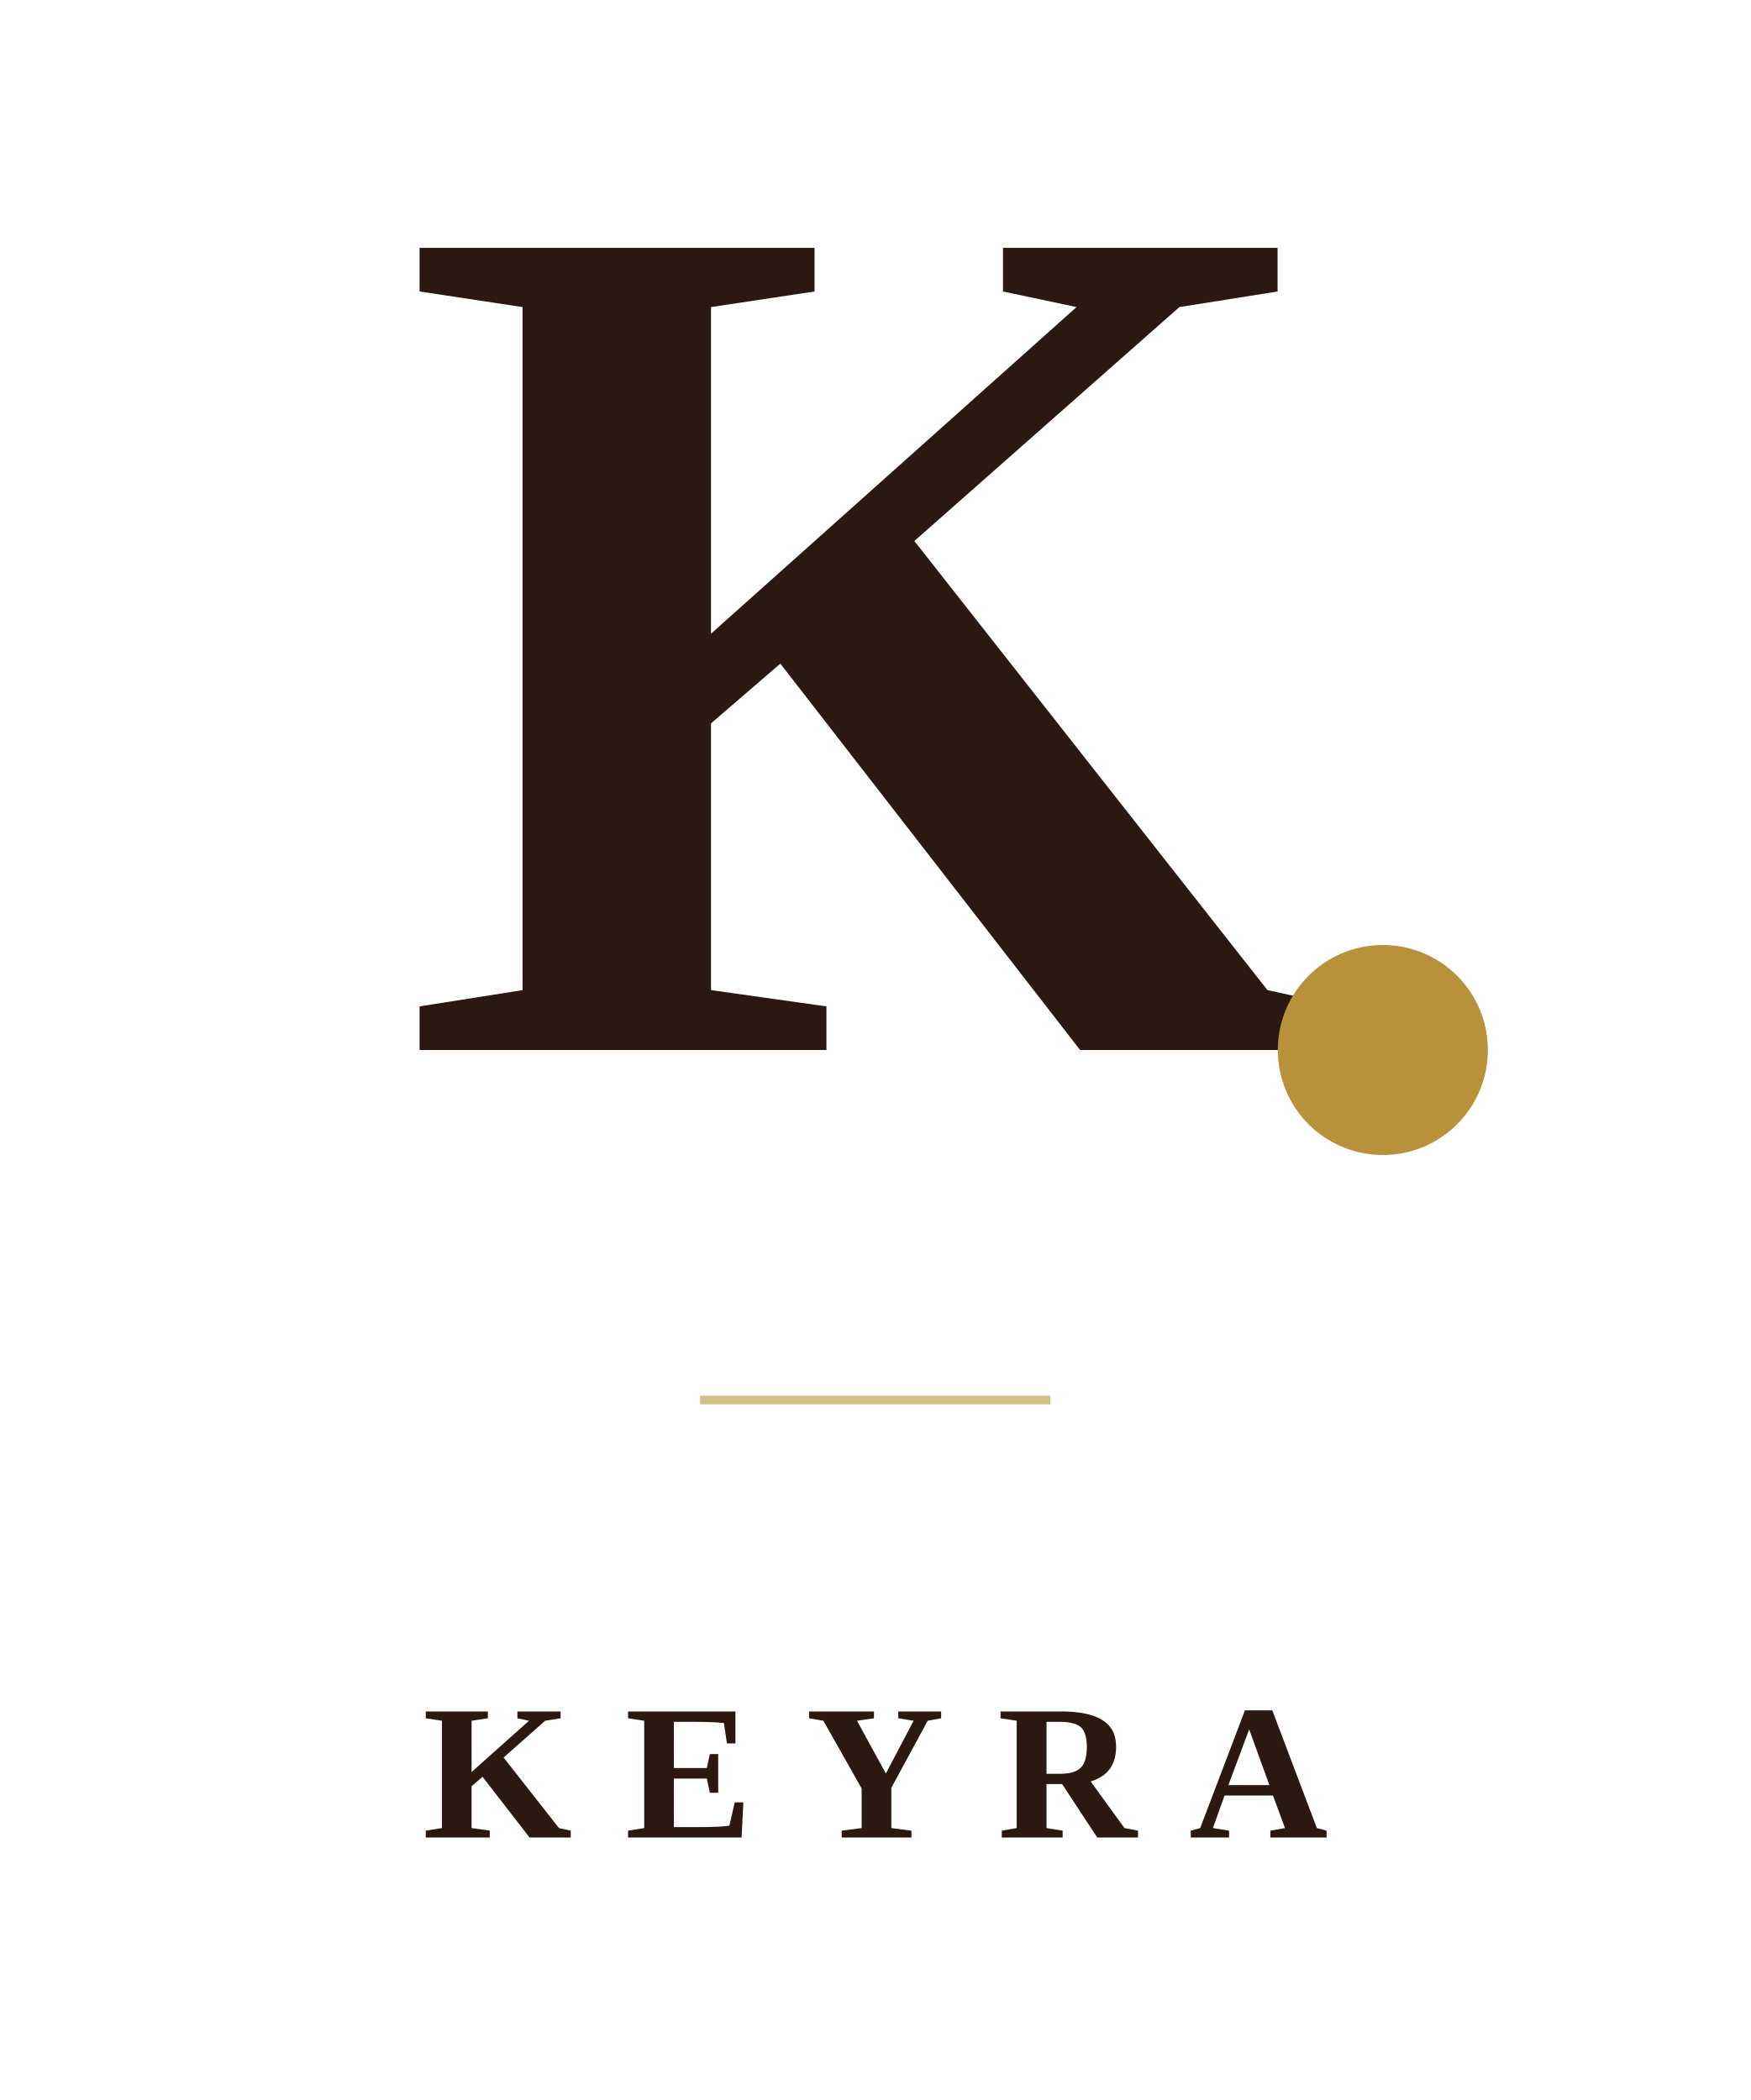
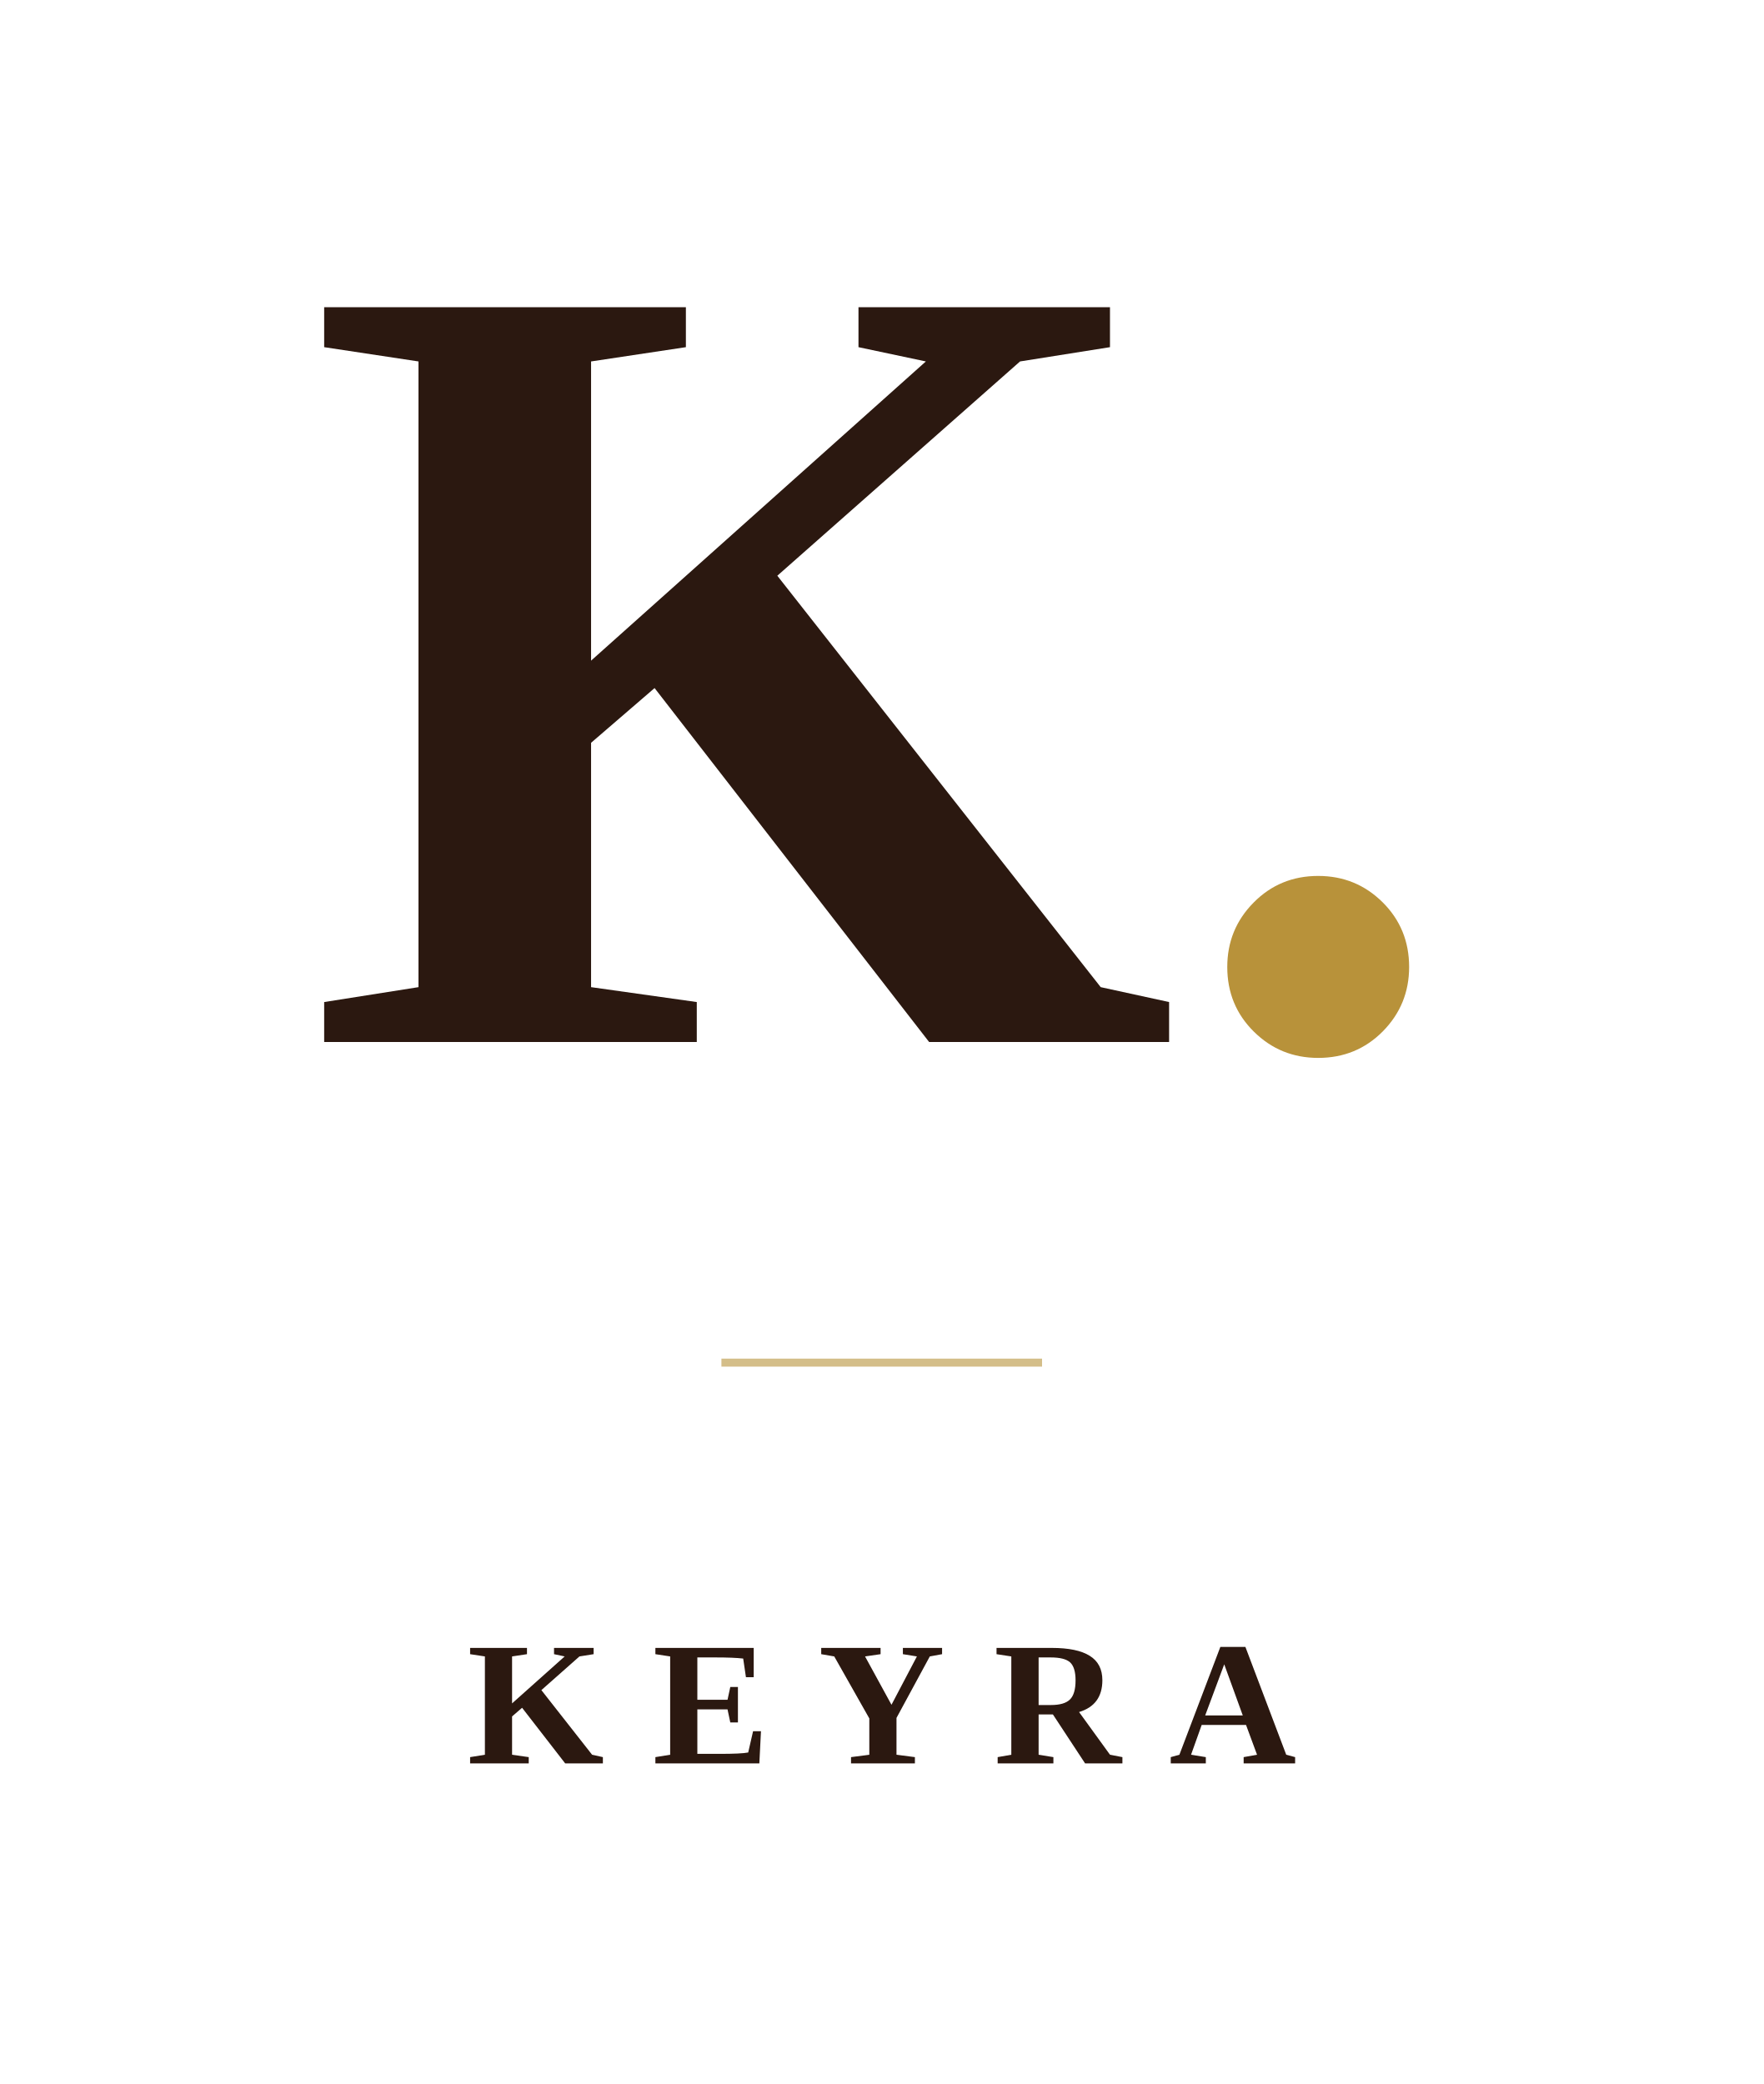
- <svg xmlns="http://www.w3.org/2000/svg" viewBox="0 0 200 240" role="img" aria-label="KEYRA">
-   <text x="100" y="120" text-anchor="middle" font-family="Fraunces, 'Times New Roman', Georgia, serif" font-size="140" font-weight="700" letter-spacing="-2" fill="#2B1810">K</text>
-   <circle cx="158" cy="120" r="12" fill="#B8923A" />
-   <line x1="80" y1="160" x2="120" y2="160" stroke="#B8923A" stroke-width="1" opacity="0.6" />
-   <text x="100" y="210" text-anchor="middle" font-family="Fraunces, 'Times New Roman', Georgia, serif" font-size="22" font-weight="600" letter-spacing="6" fill="#2B1810">KEYRA</text>
+ <svg xmlns="http://www.w3.org/2000/svg" viewBox="0 0 220 260" role="img" aria-label="KEYRA">
+   <text x="110" y="130" text-anchor="middle" font-family="Fraunces, 'Times New Roman', Georgia, serif" font-size="140" font-weight="700" letter-spacing="-2" fill="#2B1810">K<tspan fill="#B8923A">.</tspan>
+   </text>
+   <line x1="90" y1="170" x2="130" y2="170" stroke="#B8923A" stroke-width="1" opacity="0.6" />
+   <text x="110" y="220" text-anchor="middle" font-family="Fraunces, 'Times New Roman', Georgia, serif" font-size="22" font-weight="600" letter-spacing="6" fill="#2B1810">KEYRA</text>
</svg>
